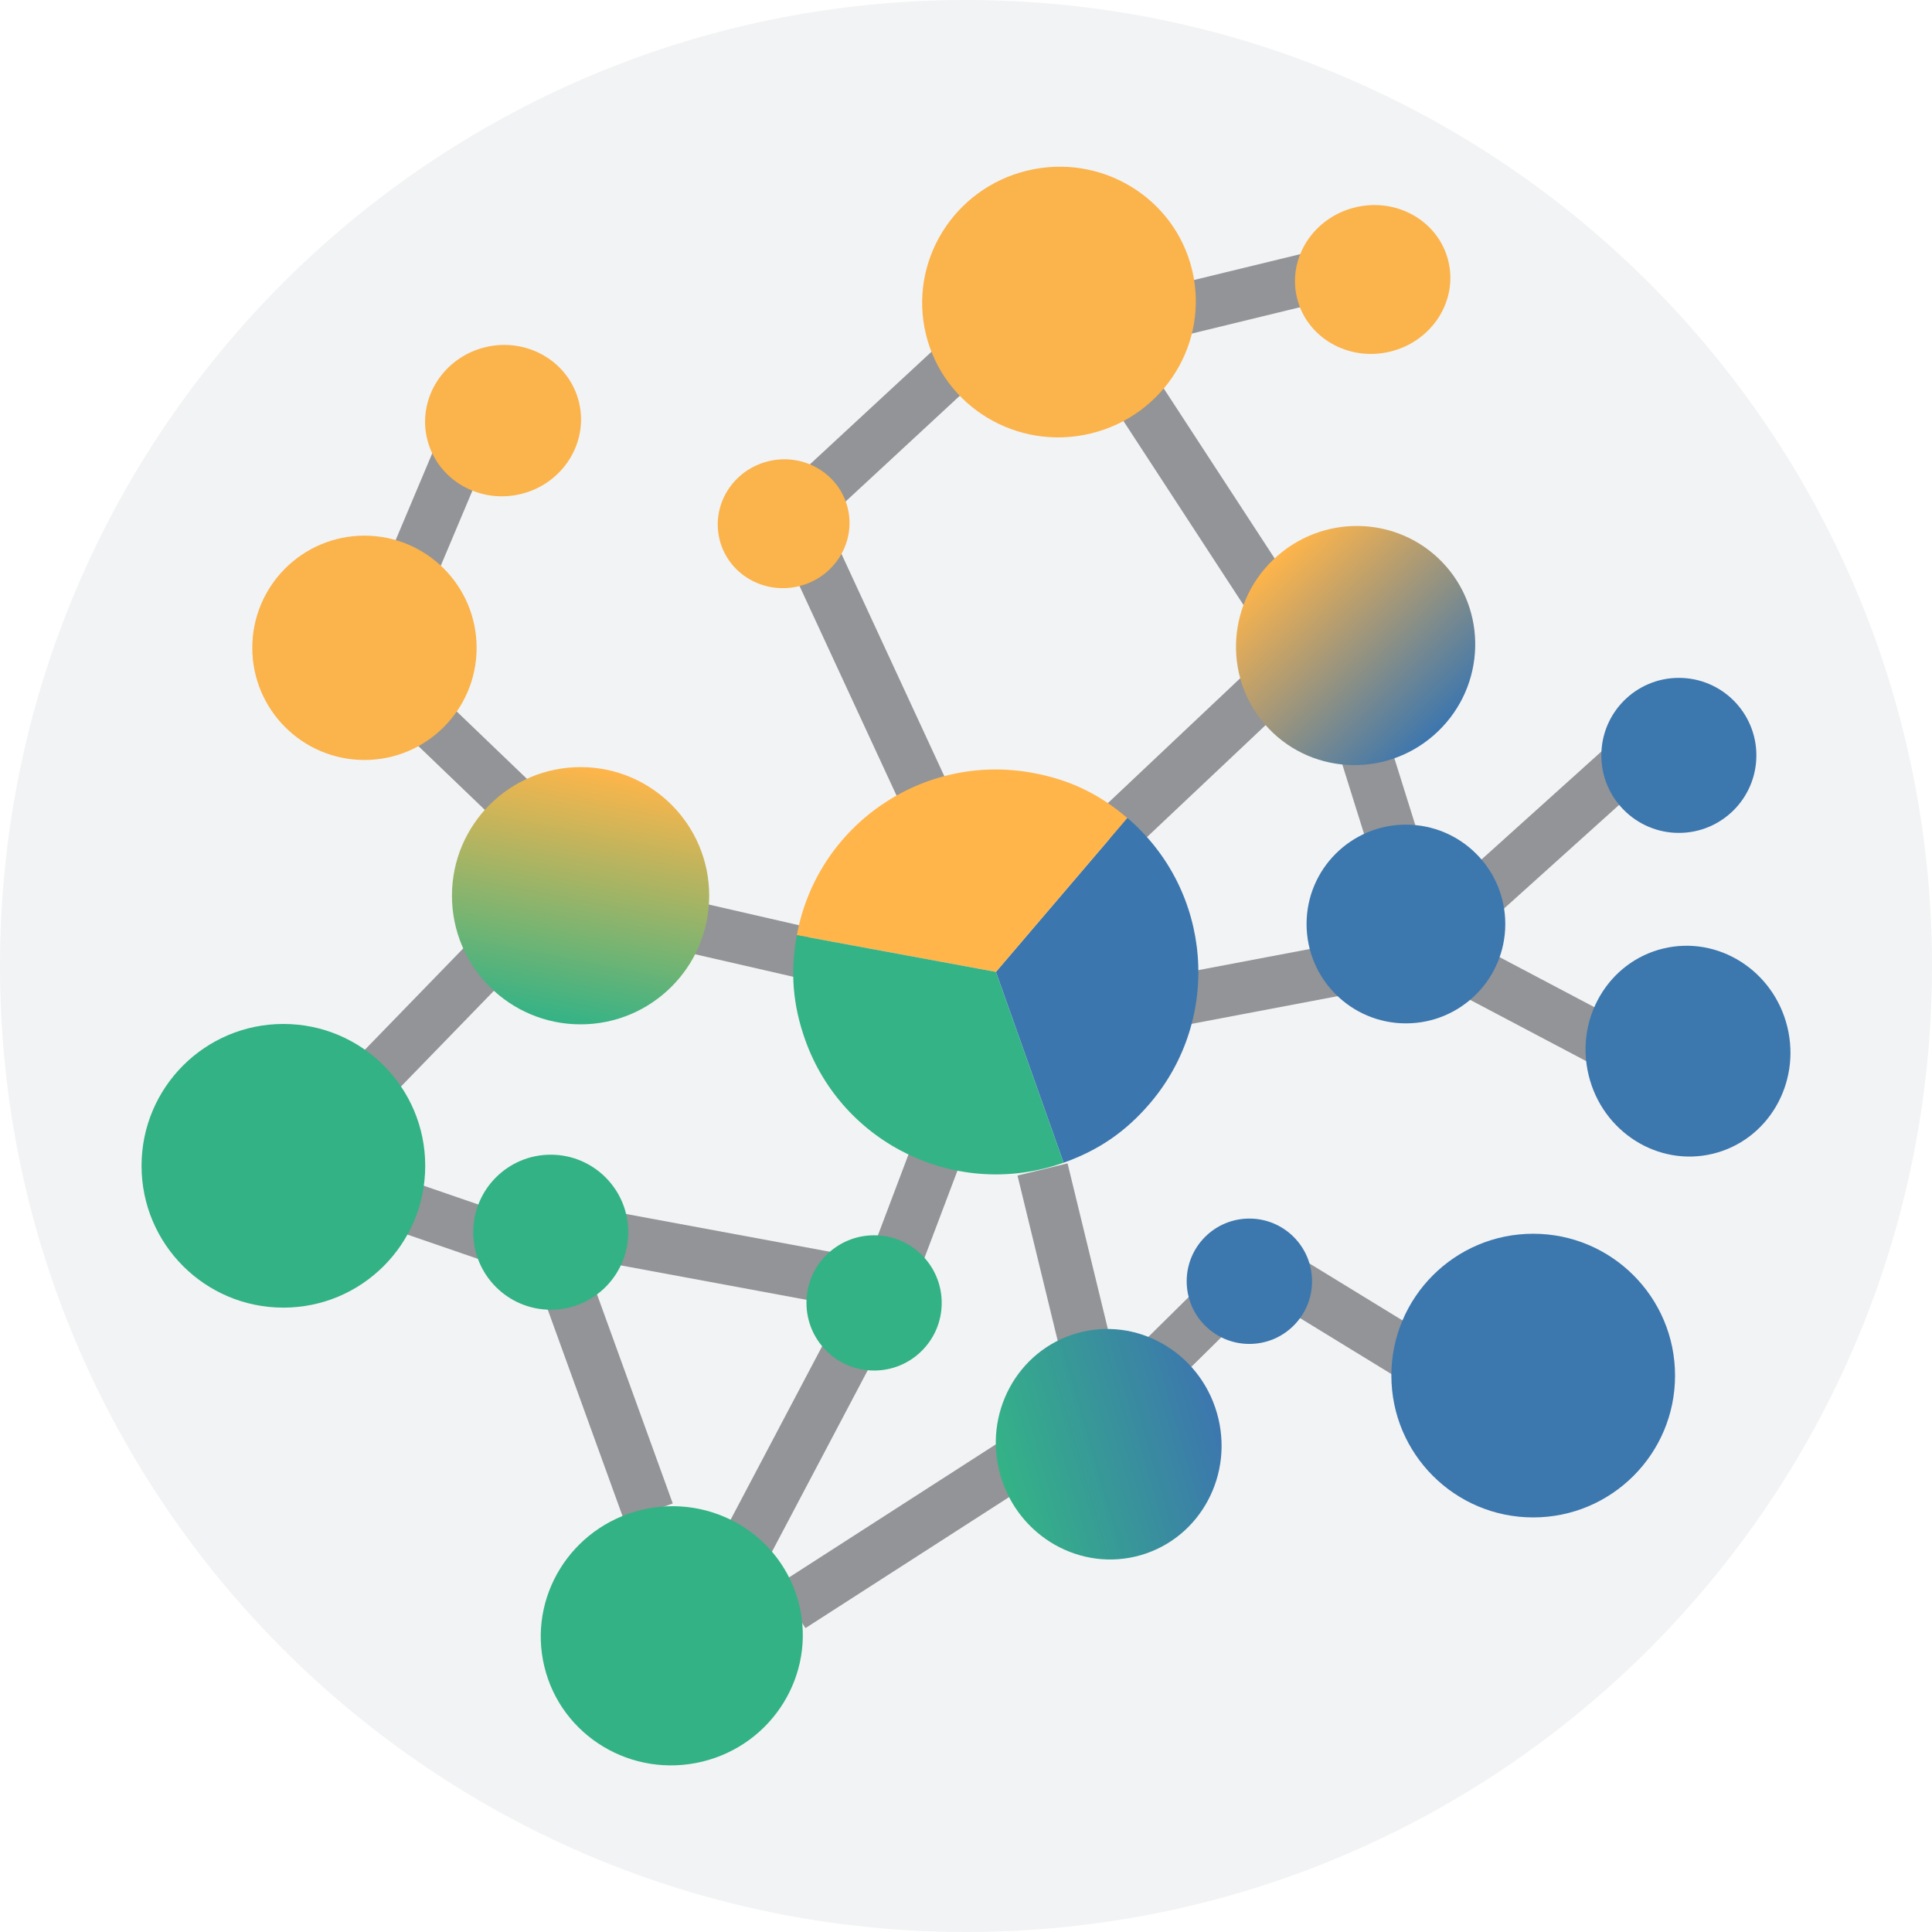
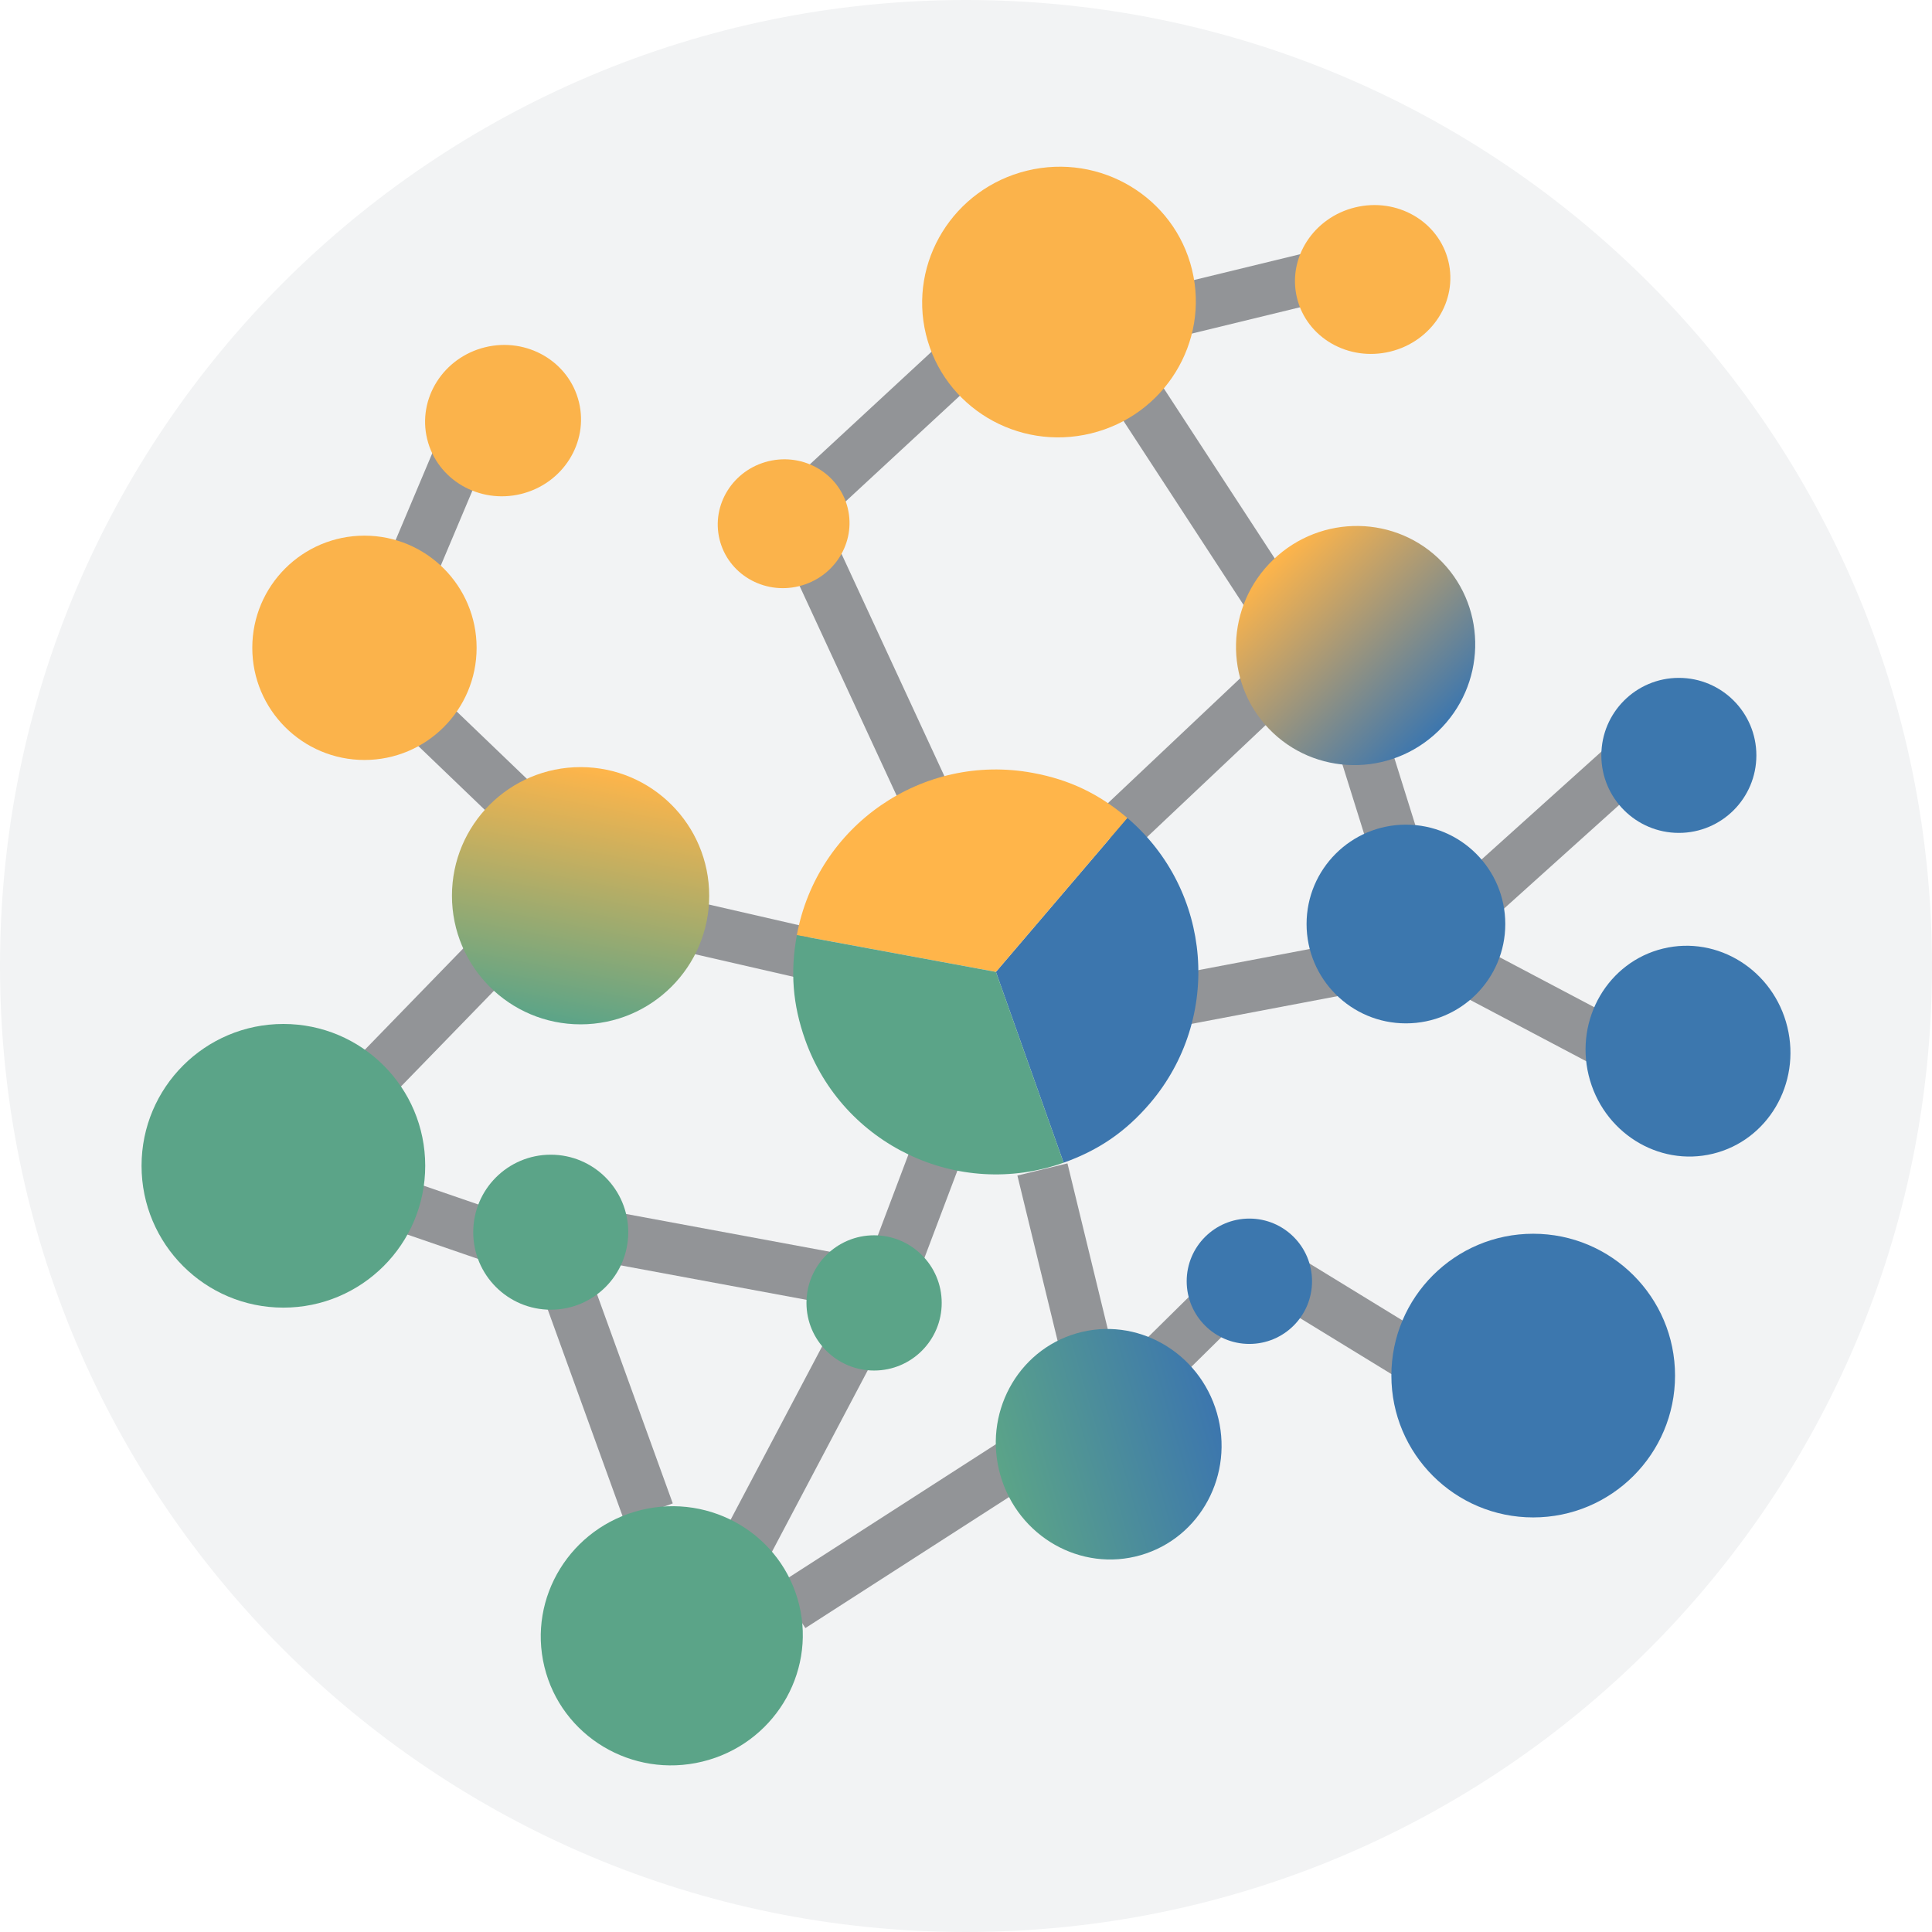
<svg xmlns="http://www.w3.org/2000/svg" width="40" height="40" viewBox="0 0 75 75">
  <style>
-     .st1{fill:none;stroke:#929497;stroke-width:2;stroke-miterlimit:10}.st5{fill:#fbb34b}.st7{fill:#32b285}.st10{fill:#3c77ae}
+     .st1{fill:#5ba488}.st2{fill:#929497}.st6{fill:#fbb34b}.st9{fill:#3c77ae}
  </style>
  <g id="Layer_1">
    <circle cx="37.5" cy="37.5" r="37.5" fill="#f2f3f4" />
-     <path class="st1" d="M34.757 48.994l1.603-4.24M25.597 35.7l5.635 1.293M42.673 54.448l-2.202-9.05M43.04 32.522l5.959-5.624M52.844 37.479l-7.382 1.4M31.318 20.972l5.278 11.405M30.727 62.362l9.786-6.297M48.092 49.836l-4.146 4.09M51.13 26.036l-8.614-13.204M52.718 10.35l-7.652 1.861M30.419 20.334l9.748-9.026M23.739 34.773l-8.083-7.758M15.43 23.374l2.841-6.74M13.147 45.95l6.616 2.278M21.667 49.016l3.509 9.688M21.924 47.702l10.298 1.909M27.692 62.408l6.241-11.828M13.883 42.476l6.743-6.946M55.624 36.92l8.163 4.309M55.63 36.406l7.241-6.522M54.101 32.693l-1.33-4.25M49.513 49.412l6.04 3.698" />
-     <circle class="st5" cx="14.148" cy="25.148" r="4.354" />
-     <ellipse transform="rotate(-13.674 19.53 16.329)" class="st5" cx="19.529" cy="16.328" rx="3.032" ry="2.932" />
-     <ellipse transform="rotate(-13.68 30.413 20.33)" class="st5" cx="30.42" cy="20.333" rx="2.561" ry="2.497" />
+     <path transform="rotate(20.702 35.557 46.87)" class="st2" d="M34.558 44.608h2v4.532h-2z" />
+     <path transform="rotate(12.926 28.416 36.349)" class="st2" d="M25.524 35.346h5.782v2h-5.782z" />
+     <path transform="rotate(76.326 41.57 49.92)" class="st2" d="M36.915 48.923h9.314v2h-9.314z" />
+     <path transform="rotate(46.641 46.018 29.71)" class="st2" d="M45.02 25.614h2v8.194h-2z" />
+     <path transform="rotate(79.251 49.155 38.18)" class="st2" d="M48.153 34.422h2v7.514h-2z" />
+     <path transform="rotate(65.165 33.958 26.677)" class="st2" d="M27.673 25.674h12.568v2H27.673z" />
+     <path transform="rotate(57.243 35.619 59.21)" class="st2" d="M34.62 53.395h2v11.637h-2z" />
+     <path transform="rotate(45.396 46.017 51.88)" class="st2" d="M45.019 48.97h2v5.823h-2z" />
+     <path transform="rotate(56.88 46.825 19.435)" class="st2" d="M38.94 18.433h15.765v2H38.94z" />
+     <path transform="rotate(76.332 48.89 11.28)" class="st2" d="M47.892 7.344h2v7.875h-2z" />
+     <path transform="rotate(47.217 35.295 15.821)" class="st2" d="M34.294 9.179h2v13.285h-2z" />
+     <path transform="rotate(43.83 19.698 30.89)" class="st2" d="M14.096 29.894H25.3v2H14.096z" />
+     <path transform="rotate(22.873 16.849 20.002)" class="st2" d="M15.85 16.347h2v7.314h-2z" />
+     <path transform="rotate(19.003 16.456 47.09)" class="st2" d="M12.956 46.089h6.997v2h-6.997z" />
+     <path transform="rotate(70.092 23.423 53.86)" class="st2" d="M18.27 52.86h10.303v2.001H18.27z" />
+     <path transform="rotate(10.504 27.07 48.65)" class="st2" d="M21.836 47.656H32.31v2H21.836z" />
+     <path transform="rotate(27.828 30.814 56.498)" class="st2" d="M29.812 49.807h2v13.374h-2z" />
+     <path transform="rotate(44.168 17.253 39.002)" class="st2" d="M16.255 34.162h2v9.681h-2z" />
+     <path transform="rotate(27.834 59.702 39.07)" class="st2" d="M55.09 38.075h9.231v2H55.09z" />
+     <path transform="rotate(48.008 59.254 33.148)" class="st2" d="M58.251 28.272h2v9.746h-2z" />
+     <path transform="rotate(72.632 53.437 30.569)" class="st2" d="M51.21 29.568h4.453v1.999H51.21z" />
+     <path transform="rotate(31.482 52.533 51.255)" class="st2" d="M48.992 50.261h7.082v2h-7.082z" />
+     <circle class="st6" cx="14.148" cy="25.148" r="4.354" />
+     <ellipse transform="rotate(-13.674 19.53 16.329)" class="st6" cx="19.529" cy="16.328" rx="3.032" ry="2.932" />
+     <ellipse transform="rotate(-13.68 30.413 20.33)" class="st6" cx="30.42" cy="20.333" rx="2.561" ry="2.497" />
    <linearGradient id="SVGID_1_" gradientUnits="userSpaceOnUse" x1="22.853" y1="36.755" x2="22.853" y2="26.769" gradientTransform="rotate(10.929 6.968 31.612)">
-       <stop offset="0" stop-color="#34b386" />
+       <stop offset="0" stop-color="#5ba488" />
      <stop offset="1" stop-color="#ffb54a" />
    </linearGradient>
    <circle cx="22.538" cy="34.772" r="4.993" fill="url(#SVGID_1_)" />
-     <path class="st5" d="M56.224 10.135c.377 1.546-.631 3.118-2.256 3.514-1.623.395-3.243-.538-3.619-2.084-.377-1.546.635-3.119 2.257-3.514 1.625-.396 3.242.538 3.618 2.084z" />
+     <path class="st6" d="M56.224 10.135c.377 1.546-.631 3.118-2.256 3.514-1.623.395-3.243-.538-3.619-2.084-.377-1.546.635-3.119 2.257-3.514 1.625-.396 3.242.538 3.618 2.084z" />
    <linearGradient id="SVGID_2_" gradientUnits="userSpaceOnUse" x1="51.02" y1="33.011" x2="57.422" y2="33.011" gradientTransform="matrix(.9989 1.0412 -1.0518 1.0092 33.185 -64.712)">
      <stop offset="0" stop-color="#ffb54a" />
      <stop offset="1" stop-color="#3c76ae" />
    </linearGradient>
    <path d="M55.823 28.392c-1.859 1.785-4.798 1.739-6.565-.102-1.767-1.841-1.69-4.779.17-6.563 1.859-1.784 4.797-1.739 6.565.101 1.764 1.84 1.689 4.779-.17 6.564z" fill="url(#SVGID_2_)" />
-     <ellipse transform="rotate(-13.663 41.112 11.721)" class="st5" cx="41.109" cy="11.725" rx="5.315" ry="5.249" />
+     <ellipse transform="rotate(-13.663 41.112 11.721)" class="st6" cx="41.109" cy="11.725" rx="5.315" ry="5.249" />
    <path d="M38.662 37.729l5.101-5.977a7.862 7.862 0 0 1 .879 11.079c-.94 1.099-1.989 1.82-3.353 2.305l-2.627-7.407z" fill="#3c76ae" />
    <path d="M38.662 37.729l-7.729-1.427a7.858 7.858 0 0 1 9.156-6.299c1.424.262 2.573.811 3.673 1.75l-5.1 5.976z" fill="#ffb54a" />
-     <path d="M38.662 37.729l2.627 7.407a7.86 7.86 0 0 1-10.035-4.778c-.482-1.362-.582-2.635-.32-4.056l7.728 1.427z" fill="#34b386" />
-     <circle class="st7" cx="11.001" cy="45.256" r="5.506" />
+     <path class="st1" d="M38.662 37.729l2.627 7.407a7.86 7.86 0 0 1-10.035-4.778c-.482-1.362-.582-2.635-.32-4.056l7.728 1.427z" />
+     <circle class="st1" cx="11.001" cy="45.256" r="5.506" />
    <linearGradient id="SVGID_3_" gradientUnits="userSpaceOnUse" x1="34.977" y1="56.051" x2="43.724" y2="56.051" gradientTransform="rotate(-16.137 41.243 43.047)">
-       <stop offset=".001" stop-color="#34b386" />
+       <stop offset=".001" stop-color="#5ba488" />
      <stop offset="1" stop-color="#3c76ae" />
    </linearGradient>
    <path d="M47.24 54.85c.688 2.376-.635 4.849-2.954 5.52-2.32.672-4.759-.713-5.448-3.09-.688-2.376.635-4.849 2.956-5.52 2.32-.672 4.759.713 5.446 3.09z" fill="url(#SVGID_3_)" />
-     <ellipse transform="rotate(-13.663 26.09 63.506)" class="st7" cx="26.08" cy="63.499" rx="5.089" ry="5.026" />
-     <circle class="st7" cx="21.38" cy="47.834" r="3.009" />
-     <circle class="st7" cx="33.932" cy="50.579" r="2.625" />
-     <ellipse transform="rotate(-13.674 65.527 40.805)" class="st10" cx="65.528" cy="40.806" rx="3.969" ry="4.098" />
-     <circle class="st10" cx="54.578" cy="35.87" r="3.857" />
-     <circle class="st10" cx="59.519" cy="53.4" r="5.506" />
-     <circle class="st10" cx="48.5" cy="49.738" r="2.433" />
-     <circle class="st10" cx="65.173" cy="29.324" r="3.009" />
+     <ellipse transform="rotate(-13.663 26.09 63.506)" class="st1" cx="26.08" cy="63.499" rx="5.089" ry="5.026" />
+     <circle class="st1" cx="21.38" cy="47.834" r="3.009" />
+     <circle class="st1" cx="33.932" cy="50.579" r="2.625" />
+     <ellipse transform="rotate(-13.674 65.527 40.805)" class="st9" cx="65.528" cy="40.806" rx="3.969" ry="4.098" />
+     <circle class="st9" cx="54.578" cy="35.87" r="3.857" />
+     <circle class="st9" cx="59.519" cy="53.4" r="5.506" />
+     <circle class="st9" cx="48.5" cy="49.738" r="2.433" />
+     <circle class="st9" cx="65.173" cy="29.324" r="3.009" />
  </g>
</svg>
